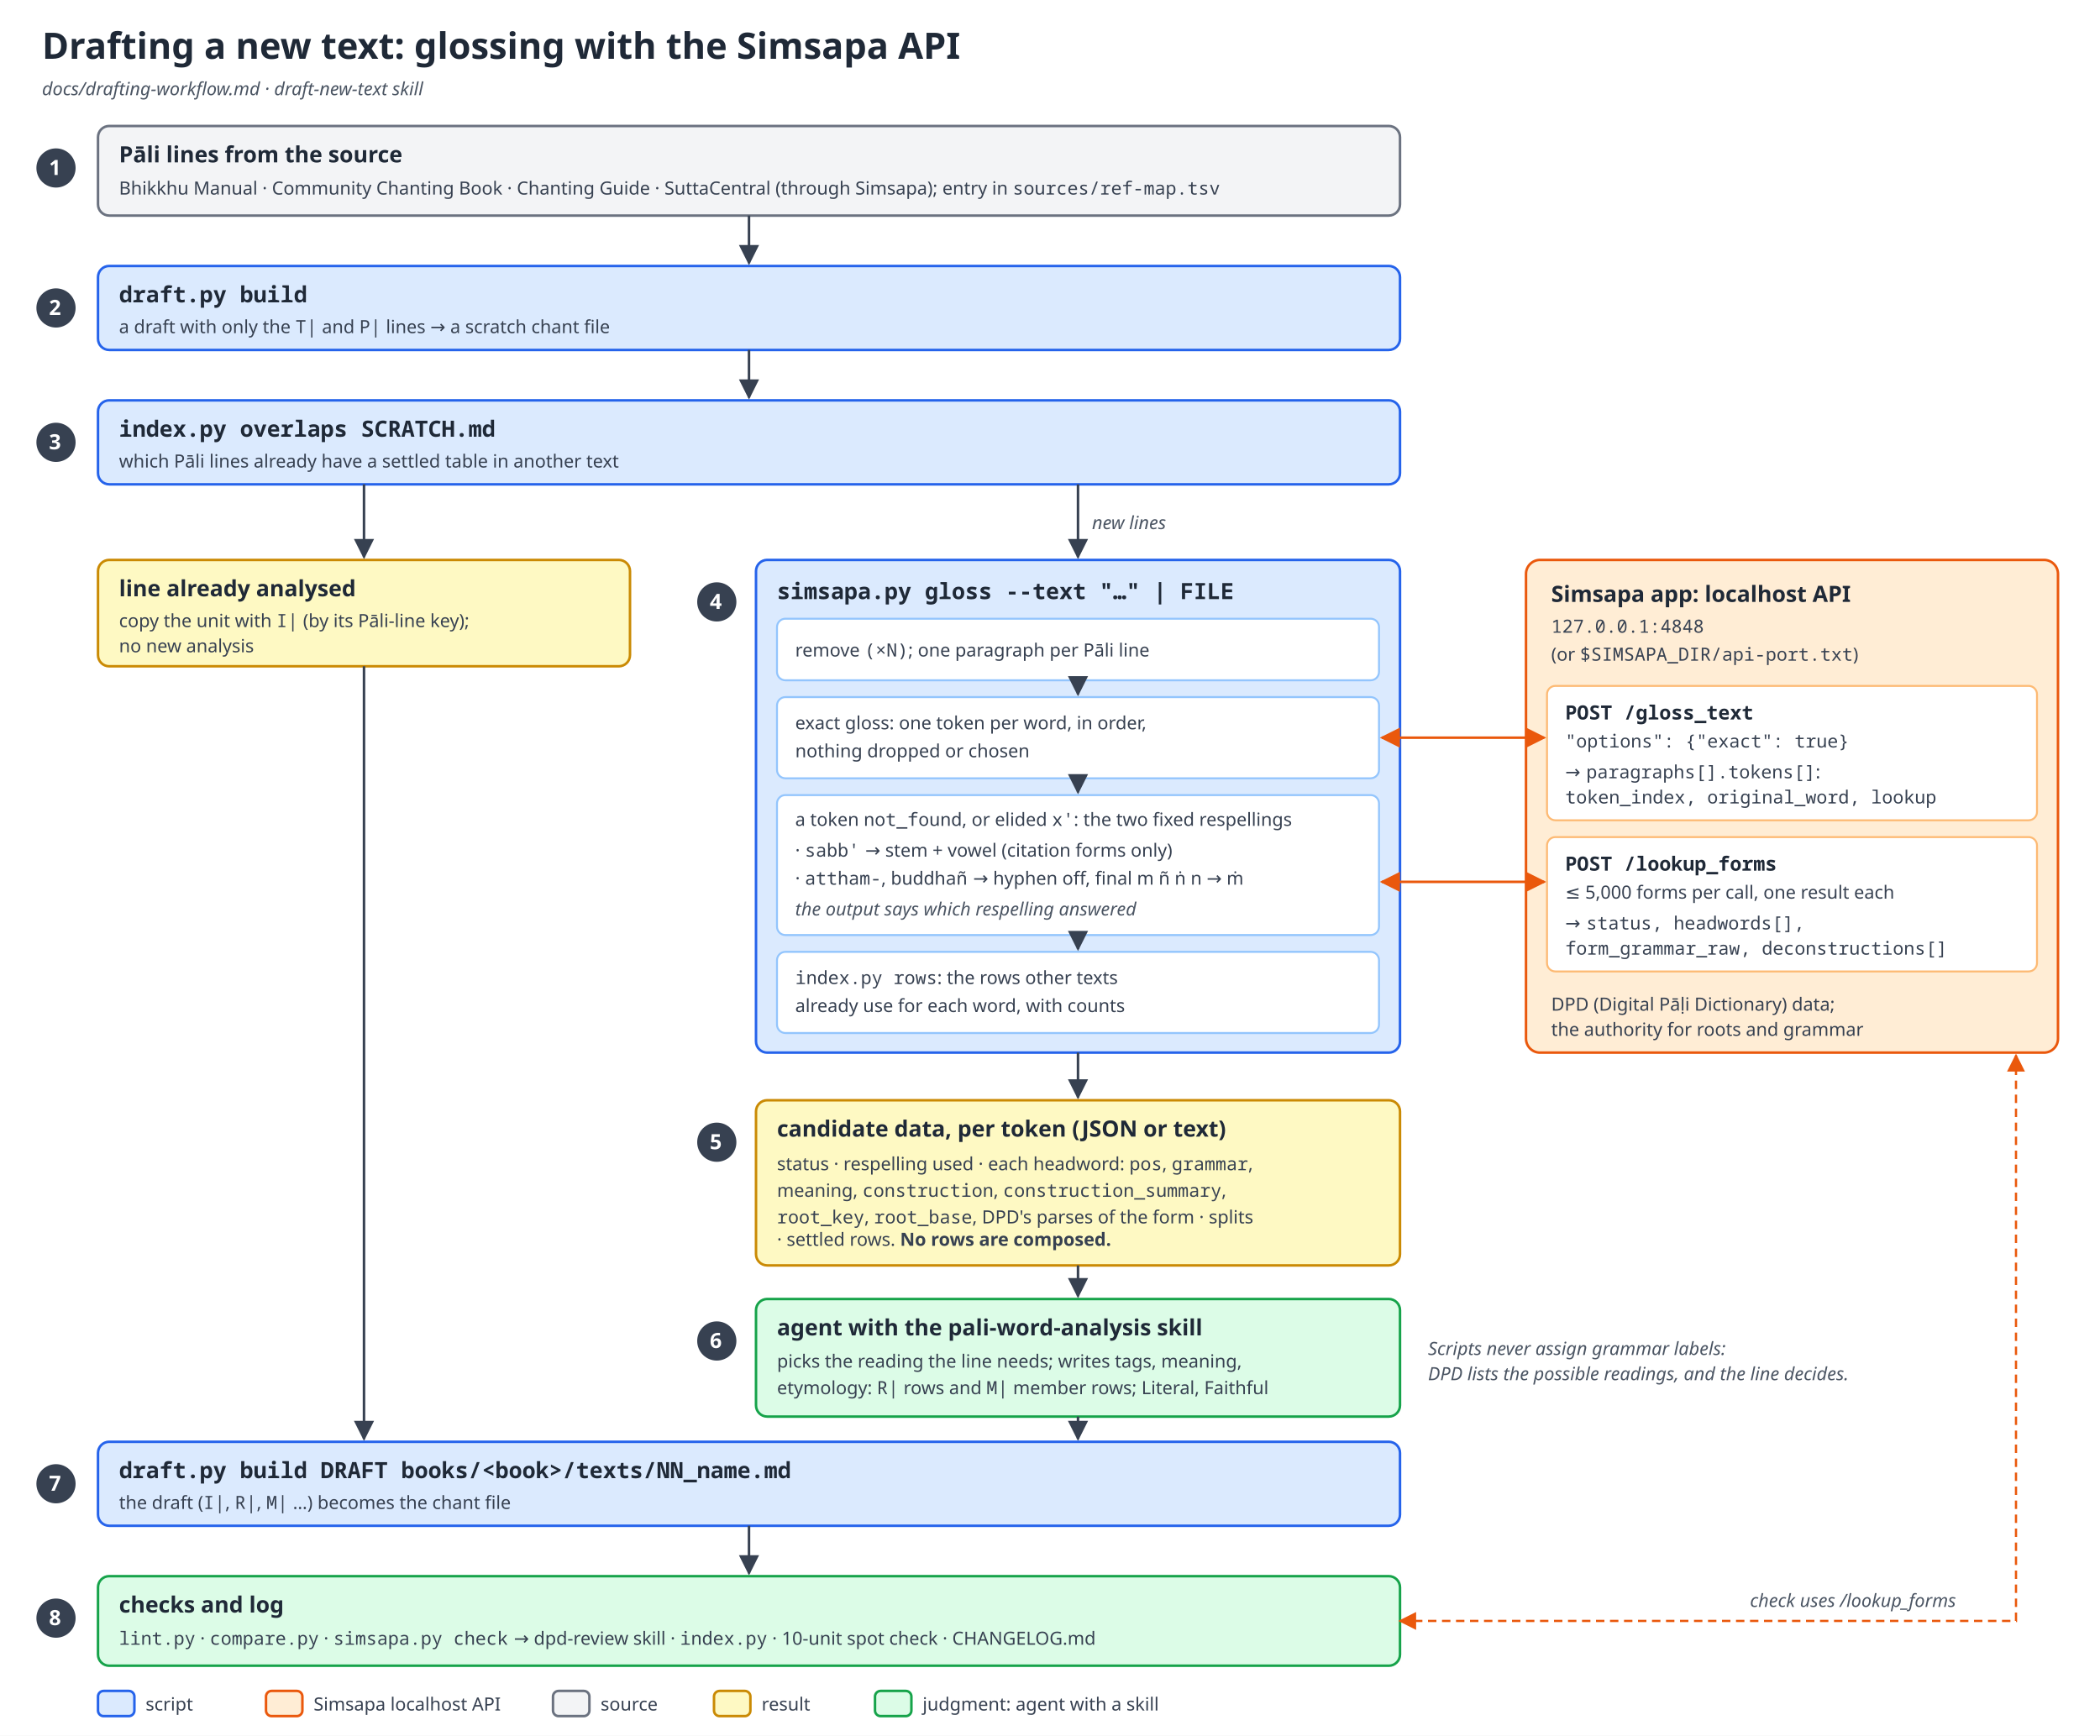
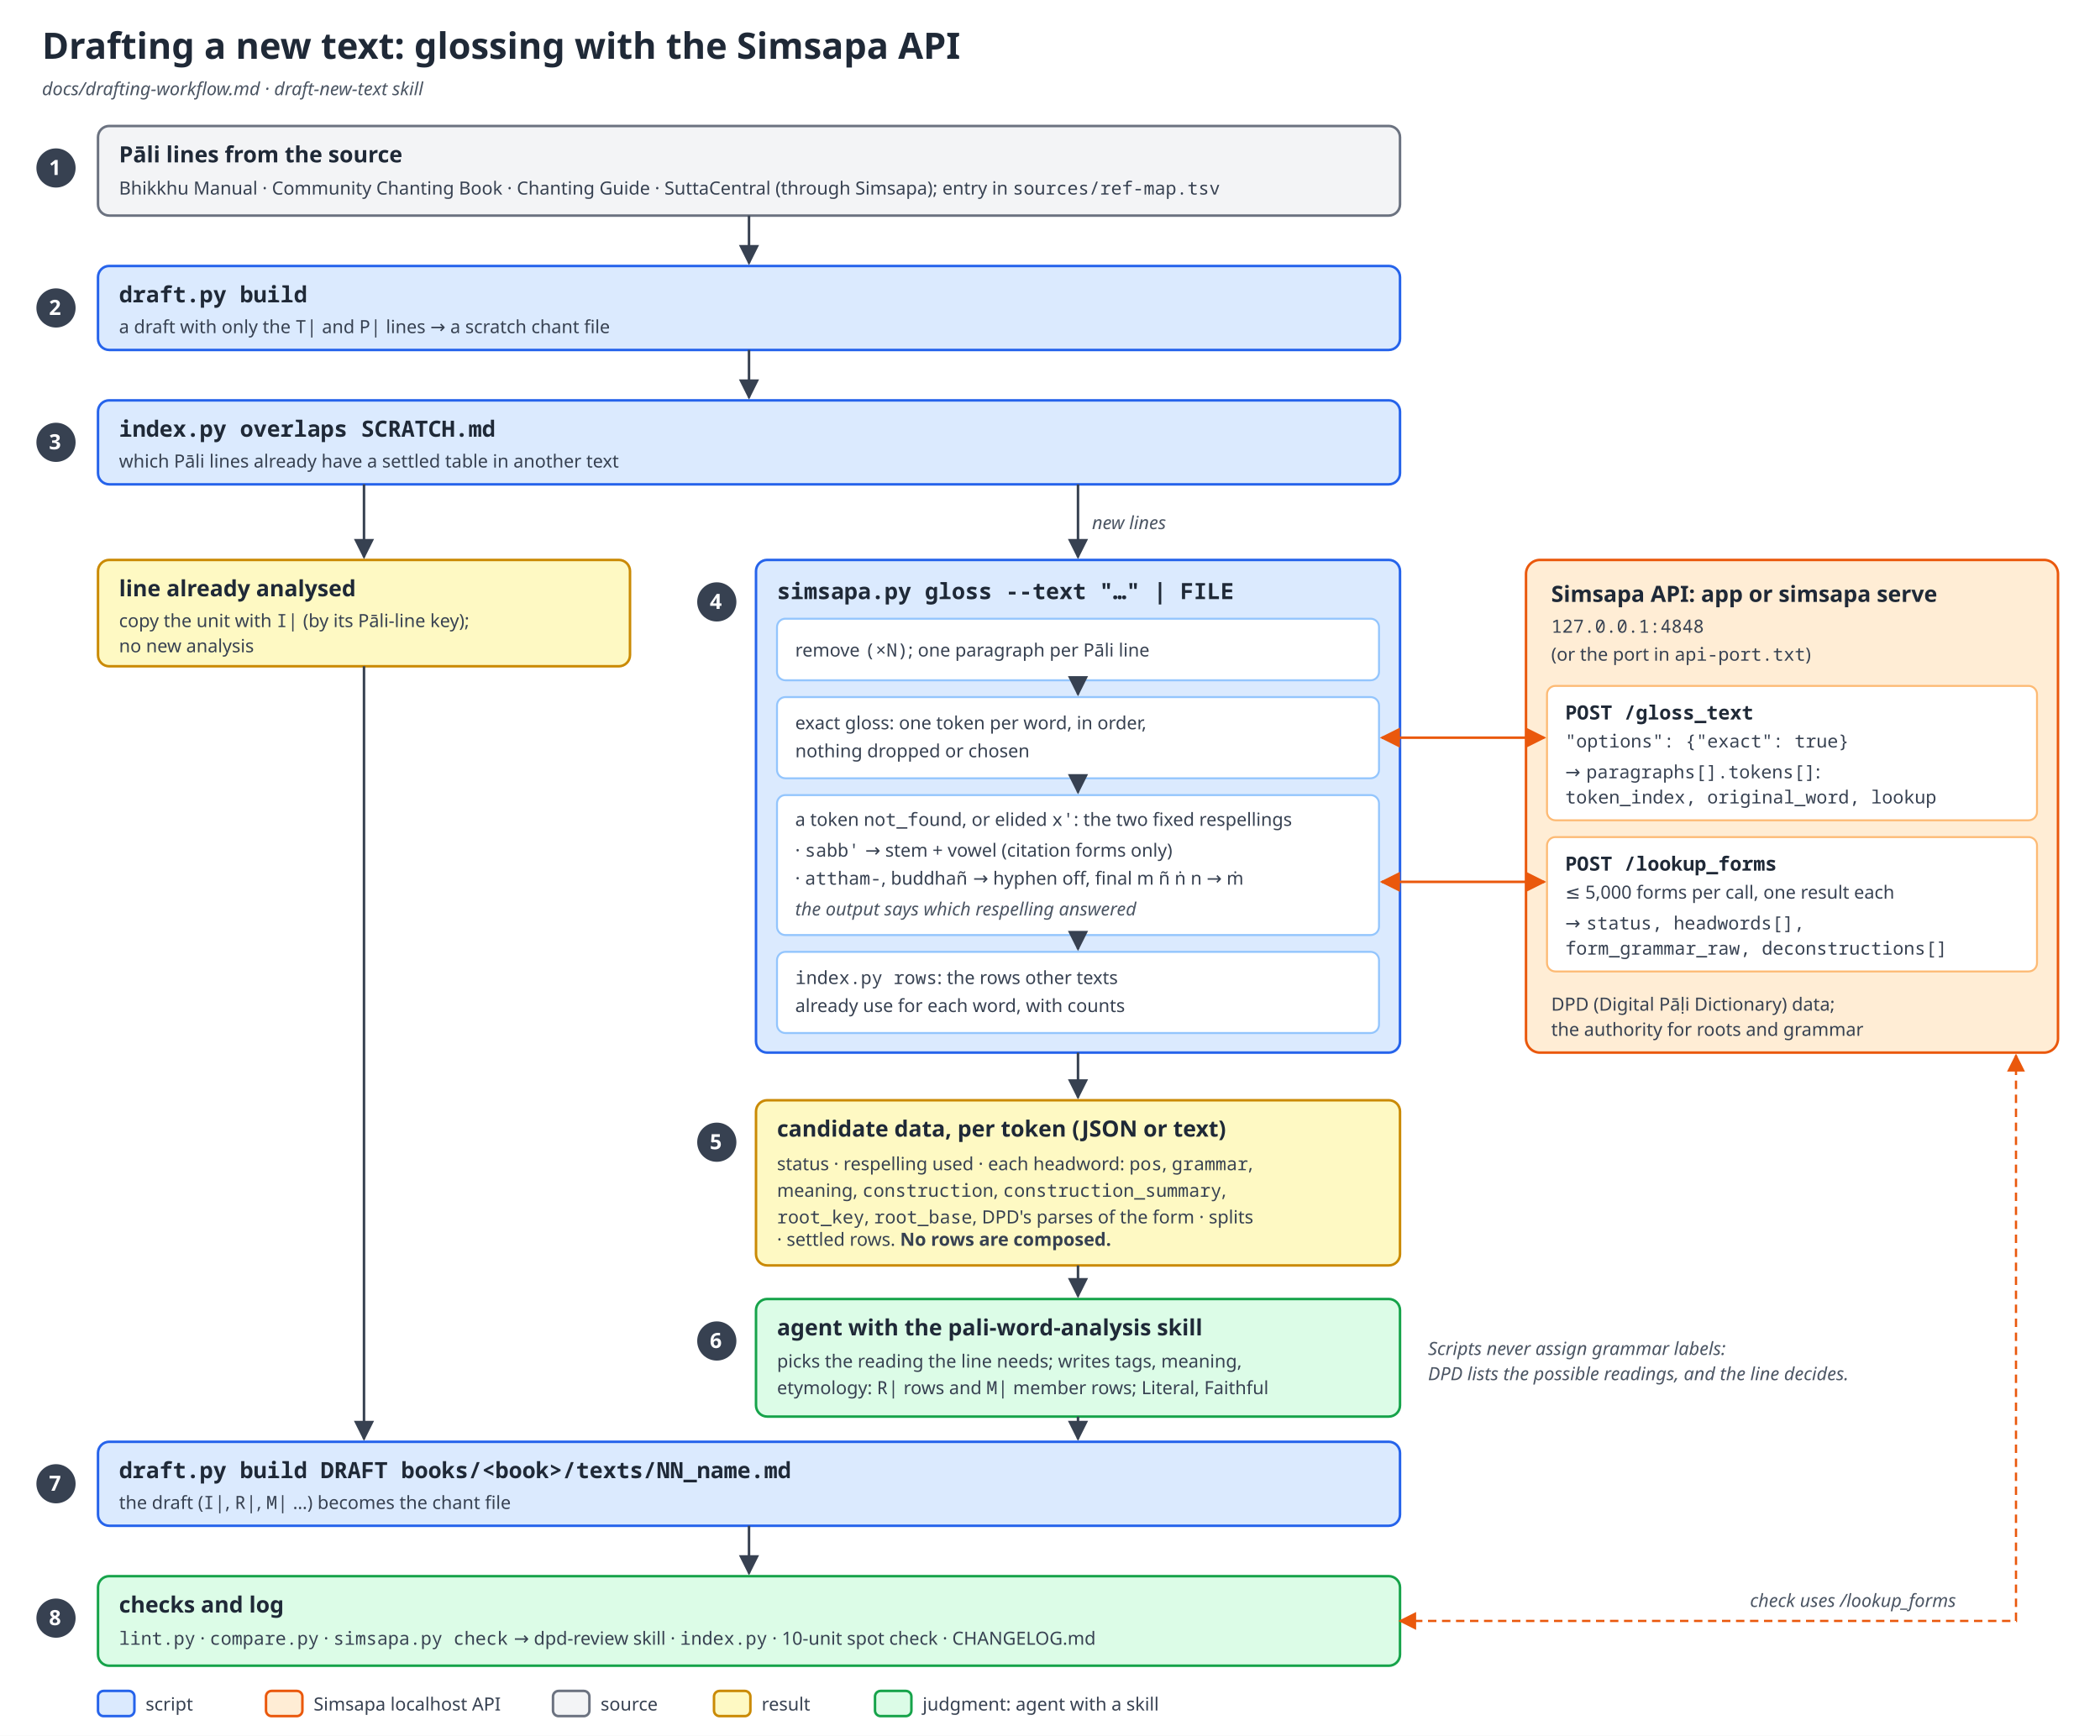
<svg xmlns="http://www.w3.org/2000/svg" width="1500" height="1240" viewBox="0 0 1500 1240">
  <style>
    text { font-family: 'Noto Sans', 'DejaVu Sans', sans-serif; fill: #1f2937; }
    .title { font-size: 26px; font-weight: bold; }
    .h { font-size: 16px; font-weight: bold; }
    .s { font-size: 13px; fill: #374151; }
    .c { font-family: 'Noto Sans Mono', 'DejaVu Sans Mono', monospace; }
    .note { font-size: 13px; fill: #4b5563; font-style: italic; }
    .num { font-size: 15px; font-weight: bold; fill: #ffffff; }
    .script { fill: #dbeafe; stroke: #2563eb; stroke-width: 1.8; }
    .inner { fill: #ffffff; stroke: #93c5fd; stroke-width: 1.4; }
    .data { fill: #f3f4f6; stroke: #6b7280; stroke-width: 1.8; }
    .api { fill: #ffedd5; stroke: #ea580c; stroke-width: 1.8; }
    .route { fill: #ffffff; stroke: #fdba74; stroke-width: 1.4; }
    .skill { fill: #dcfce7; stroke: #16a34a; stroke-width: 1.8; }
    .out { fill: #fef9c3; stroke: #ca8a04; stroke-width: 1.8; }
    .arrow { fill: none; stroke: #374151; stroke-width: 1.8; marker-end: url(#a); }
    .both { fill: none; stroke: #ea580c; stroke-width: 1.8; marker-start: url(#o); marker-end: url(#o); }
    .dash { fill: none; stroke: #6b7280; stroke-width: 1.6; stroke-dasharray: 6 4; marker-end: url(#a); }
    .odash { fill: none; stroke: #ea580c; stroke-width: 1.6; stroke-dasharray: 6 4; marker-start: url(#o); marker-end: url(#o); }
    .badge { fill: #374151; }
  </style>
  <defs>
    <marker id="a" viewBox="0 0 10 10" refX="9" refY="5" markerWidth="8" markerHeight="8" orient="auto-start-reverse">
      <path d="M0,0 L10,5 L0,10 z" fill="#374151" />
    </marker>
    <marker id="o" viewBox="0 0 10 10" refX="9" refY="5" markerWidth="8" markerHeight="8" orient="auto-start-reverse">
      <path d="M0,0 L10,5 L0,10 z" fill="#ea580c" />
    </marker>
  </defs>
  <rect width="1500" height="1240" fill="#ffffff" />
  <text x="30" y="42" class="title">Drafting a new text: glossing with the Simsapa API</text>
  <text x="30" y="68" class="note">docs/drafting-workflow.md · draft-new-text skill</text>
  <circle cx="40" cy="120" r="14" class="badge" />
  <text x="35" y="125" class="num">1</text>
  <rect x="70" y="90" width="930" height="64" rx="8" class="data" />
  <text x="85" y="116" class="h">Pāli lines from the source</text>
  <text x="85" y="139" class="s">Bhikkhu Manual · Community Chanting Book · Chanting Guide · SuttaCentral (through Simsapa); entry in <tspan class="c">sources/ref-map.tsv</tspan>
  </text>
  <circle cx="40" cy="220" r="14" class="badge" />
  <text x="35" y="225" class="num">2</text>
  <rect x="70" y="190" width="930" height="60" rx="8" class="script" />
  <text x="85" y="216" class="h c">draft.py build</text>
  <text x="85" y="238" class="s">a draft with only the <tspan class="c">T|</tspan> and <tspan class="c">P|</tspan> lines → a scratch chant file</text>
  <circle cx="40" cy="316" r="14" class="badge" />
  <text x="35" y="321" class="num">3</text>
  <rect x="70" y="286" width="930" height="60" rx="8" class="script" />
  <text x="85" y="312" class="h c">index.py overlaps SCRATCH.md</text>
  <text x="85" y="334" class="s">which Pāli lines already have a settled table in another text</text>
  <path d="M535,154 L535,188" class="arrow" />
  <path d="M535,250 L535,284" class="arrow" />
  <rect x="70" y="400" width="380" height="76" rx="8" class="out" />
  <text x="85" y="426" class="h">line already analysed</text>
  <text x="85" y="448" class="s">copy the unit with <tspan class="c">I|</tspan> (by its Pāli-line key);</text>
  <text x="85" y="466" class="s">no new analysis</text>
  <path d="M260,346 L260,398" class="arrow" />
  <path d="M260,476 L260,1028" class="arrow" />
  <path d="M770,346 L770,398" class="arrow" />
  <text x="780" y="378" class="note">new lines</text>
  <circle cx="512" cy="430" r="14" class="badge" />
  <text x="507" y="435" class="num">4</text>
  <rect x="540" y="400" width="460" height="352" rx="8" class="script" />
  <text x="555" y="428" class="h c">simsapa.py gloss --text "…" | FILE</text>
  <rect x="555" y="442" width="430" height="44" rx="6" class="inner" />
  <text x="568" y="469" class="s">remove <tspan class="c">(×N)</tspan>; one paragraph per Pāli line</text>
  <rect x="555" y="498" width="430" height="58" rx="6" class="inner" />
  <text x="568" y="521" class="s">exact gloss: one token per word, in order,</text>
  <text x="568" y="541" class="s">nothing dropped or chosen</text>
  <rect x="555" y="568" width="430" height="100" rx="6" class="inner" />
  <text x="568" y="590" class="s">a token <tspan class="c">not_found</tspan>, or elided <tspan class="c">x'</tspan>: the two fixed respellings</text>
  <text x="568" y="612" class="s">· <tspan class="c">sabb'</tspan> → stem + vowel (citation forms only)</text>
  <text x="568" y="632" class="s">· <tspan class="c">attham-</tspan>, <tspan class="c">buddhañ</tspan> → hyphen off, final m ñ ṅ n → ṁ</text>
  <text x="568" y="654" class="note">the output says which respelling answered</text>
  <rect x="555" y="680" width="430" height="58" rx="6" class="inner" />
  <text x="568" y="703" class="s">
    <tspan class="c">index.py rows</tspan>: the rows other texts</text>
  <text x="568" y="723" class="s">already use for each word, with counts</text>
  <path d="M770,486 L770,496" class="arrow" />
  <path d="M770,556 L770,566" class="arrow" />
  <path d="M770,668 L770,678" class="arrow" />
  <rect x="1090" y="400" width="380" height="352" rx="10" class="api" />
-   <text x="1108" y="430" class="h">Simsapa app: localhost API</text>
+   <text x="1108" y="430" class="h">Simsapa API: app or simsapa serve</text>
  <text x="1108" y="452" class="s c">127.0.0.1:4848</text>
-   <text x="1108" y="472" class="s">(or <tspan class="c">$SIMSAPA_DIR/api-port.txt</tspan>)</text>
+   <text x="1108" y="472" class="s">(or the port in <tspan class="c">api-port.txt</tspan>)</text>
  <rect x="1105" y="490" width="350" height="96" rx="6" class="route" />
  <text x="1118" y="514" class="h c" style="font-size:14px">POST /gloss_text</text>
  <text x="1118" y="534" class="s c">"options": {"exact": true}</text>
  <text x="1118" y="556" class="s">→ <tspan class="c">paragraphs[].tokens[]</tspan>:</text>
  <text x="1118" y="574" class="s c">token_index, original_word, lookup</text>
  <rect x="1105" y="598" width="350" height="96" rx="6" class="route" />
  <text x="1118" y="622" class="h c" style="font-size:14px">POST /lookup_forms</text>
  <text x="1118" y="642" class="s">≤ 5,000 forms per call, one result each</text>
  <text x="1118" y="664" class="s">→ <tspan class="c">status, headwords[],</tspan>
  </text>
  <text x="1118" y="682" class="s c">form_grammar_raw, deconstructions[]</text>
  <text x="1108" y="722" class="s">DPD (Digital Pāḷi Dictionary) data;</text>
  <text x="1108" y="740" class="s">the authority for roots and grammar</text>
  <path d="M987,527 L1103,527" class="both" />
  <path d="M987,630 L1103,630" class="both" />
  <path d="M770,752 L770,784" class="arrow" />
  <circle cx="512" cy="816" r="14" class="badge" />
  <text x="507" y="821" class="num">5</text>
  <rect x="540" y="786" width="460" height="118" rx="8" class="out" />
  <text x="555" y="812" class="h">candidate data, per token (JSON or text)</text>
  <text x="555" y="836" class="s">status · respelling used · each headword: <tspan class="c">pos</tspan>, <tspan class="c">grammar</tspan>,</text>
  <text x="555" y="855" class="s">meaning, <tspan class="c">construction</tspan>, <tspan class="c">construction_summary</tspan>,</text>
  <text x="555" y="874" class="s">
    <tspan class="c">root_key</tspan>, <tspan class="c">root_base</tspan>, DPD's parses of the form · splits</text>
  <text x="555" y="890" class="s">· settled rows. <tspan style="font-weight:bold">No rows are composed.</tspan>
  </text>
  <path d="M770,904 L770,926" class="arrow" />
  <circle cx="512" cy="958" r="14" class="badge" />
  <text x="507" y="963" class="num">6</text>
  <rect x="540" y="928" width="460" height="84" rx="8" class="skill" />
  <text x="555" y="954" class="h">agent with the pali-word-analysis skill</text>
  <text x="555" y="977" class="s">picks the reading the line needs; writes tags, meaning,</text>
  <text x="555" y="996" class="s">etymology: <tspan class="c">R|</tspan> rows and <tspan class="c">M|</tspan> member rows; Literal, Faithful</text>
  <text x="1020" y="968" class="note">Scripts never assign grammar labels:</text>
  <text x="1020" y="986" class="note">DPD lists the possible readings, and the line decides.</text>
  <path d="M770,1012 L770,1028" class="arrow" />
  <circle cx="40" cy="1060" r="14" class="badge" />
  <text x="35" y="1065" class="num">7</text>
  <rect x="70" y="1030" width="930" height="60" rx="8" class="script" />
  <text x="85" y="1056" class="h c">draft.py build DRAFT books/&lt;book&gt;/texts/NN_name.md</text>
  <text x="85" y="1078" class="s">the draft (<tspan class="c">I|</tspan>, <tspan class="c">R|</tspan>, <tspan class="c">M|</tspan> …) becomes the chant file</text>
  <path d="M535,1090 L535,1124" class="arrow" />
  <circle cx="40" cy="1156" r="14" class="badge" />
  <text x="35" y="1161" class="num">8</text>
  <rect x="70" y="1126" width="930" height="64" rx="8" class="skill" />
  <text x="85" y="1152" class="h">checks and log</text>
  <text x="85" y="1175" class="s">
    <tspan class="c">lint.py</tspan> · <tspan class="c">compare.py</tspan> · <tspan class="c">simsapa.py check</tspan> → dpd-review skill · <tspan class="c">index.py</tspan> · 10-unit spot check · CHANGELOG.md</text>
  <path d="M1000,1158 L1440,1158 L1440,754" class="odash" />
  <text x="1250" y="1148" class="note">check uses /lookup_forms</text>
  <g transform="translate(70,1208)">
    <rect width="26" height="18" rx="4" class="script" />
    <text x="34" y="14" class="s">script</text>
    <rect x="120" width="26" height="18" rx="4" class="api" />
    <text x="154" y="14" class="s">Simsapa localhost API</text>
    <rect x="325" width="26" height="18" rx="4" class="data" />
    <text x="359" y="14" class="s">source</text>
    <rect x="440" width="26" height="18" rx="4" class="out" />
    <text x="474" y="14" class="s">result</text>
    <rect x="555" width="26" height="18" rx="4" class="skill" />
    <text x="589" y="14" class="s">judgment: agent with a skill</text>
  </g>
</svg>
